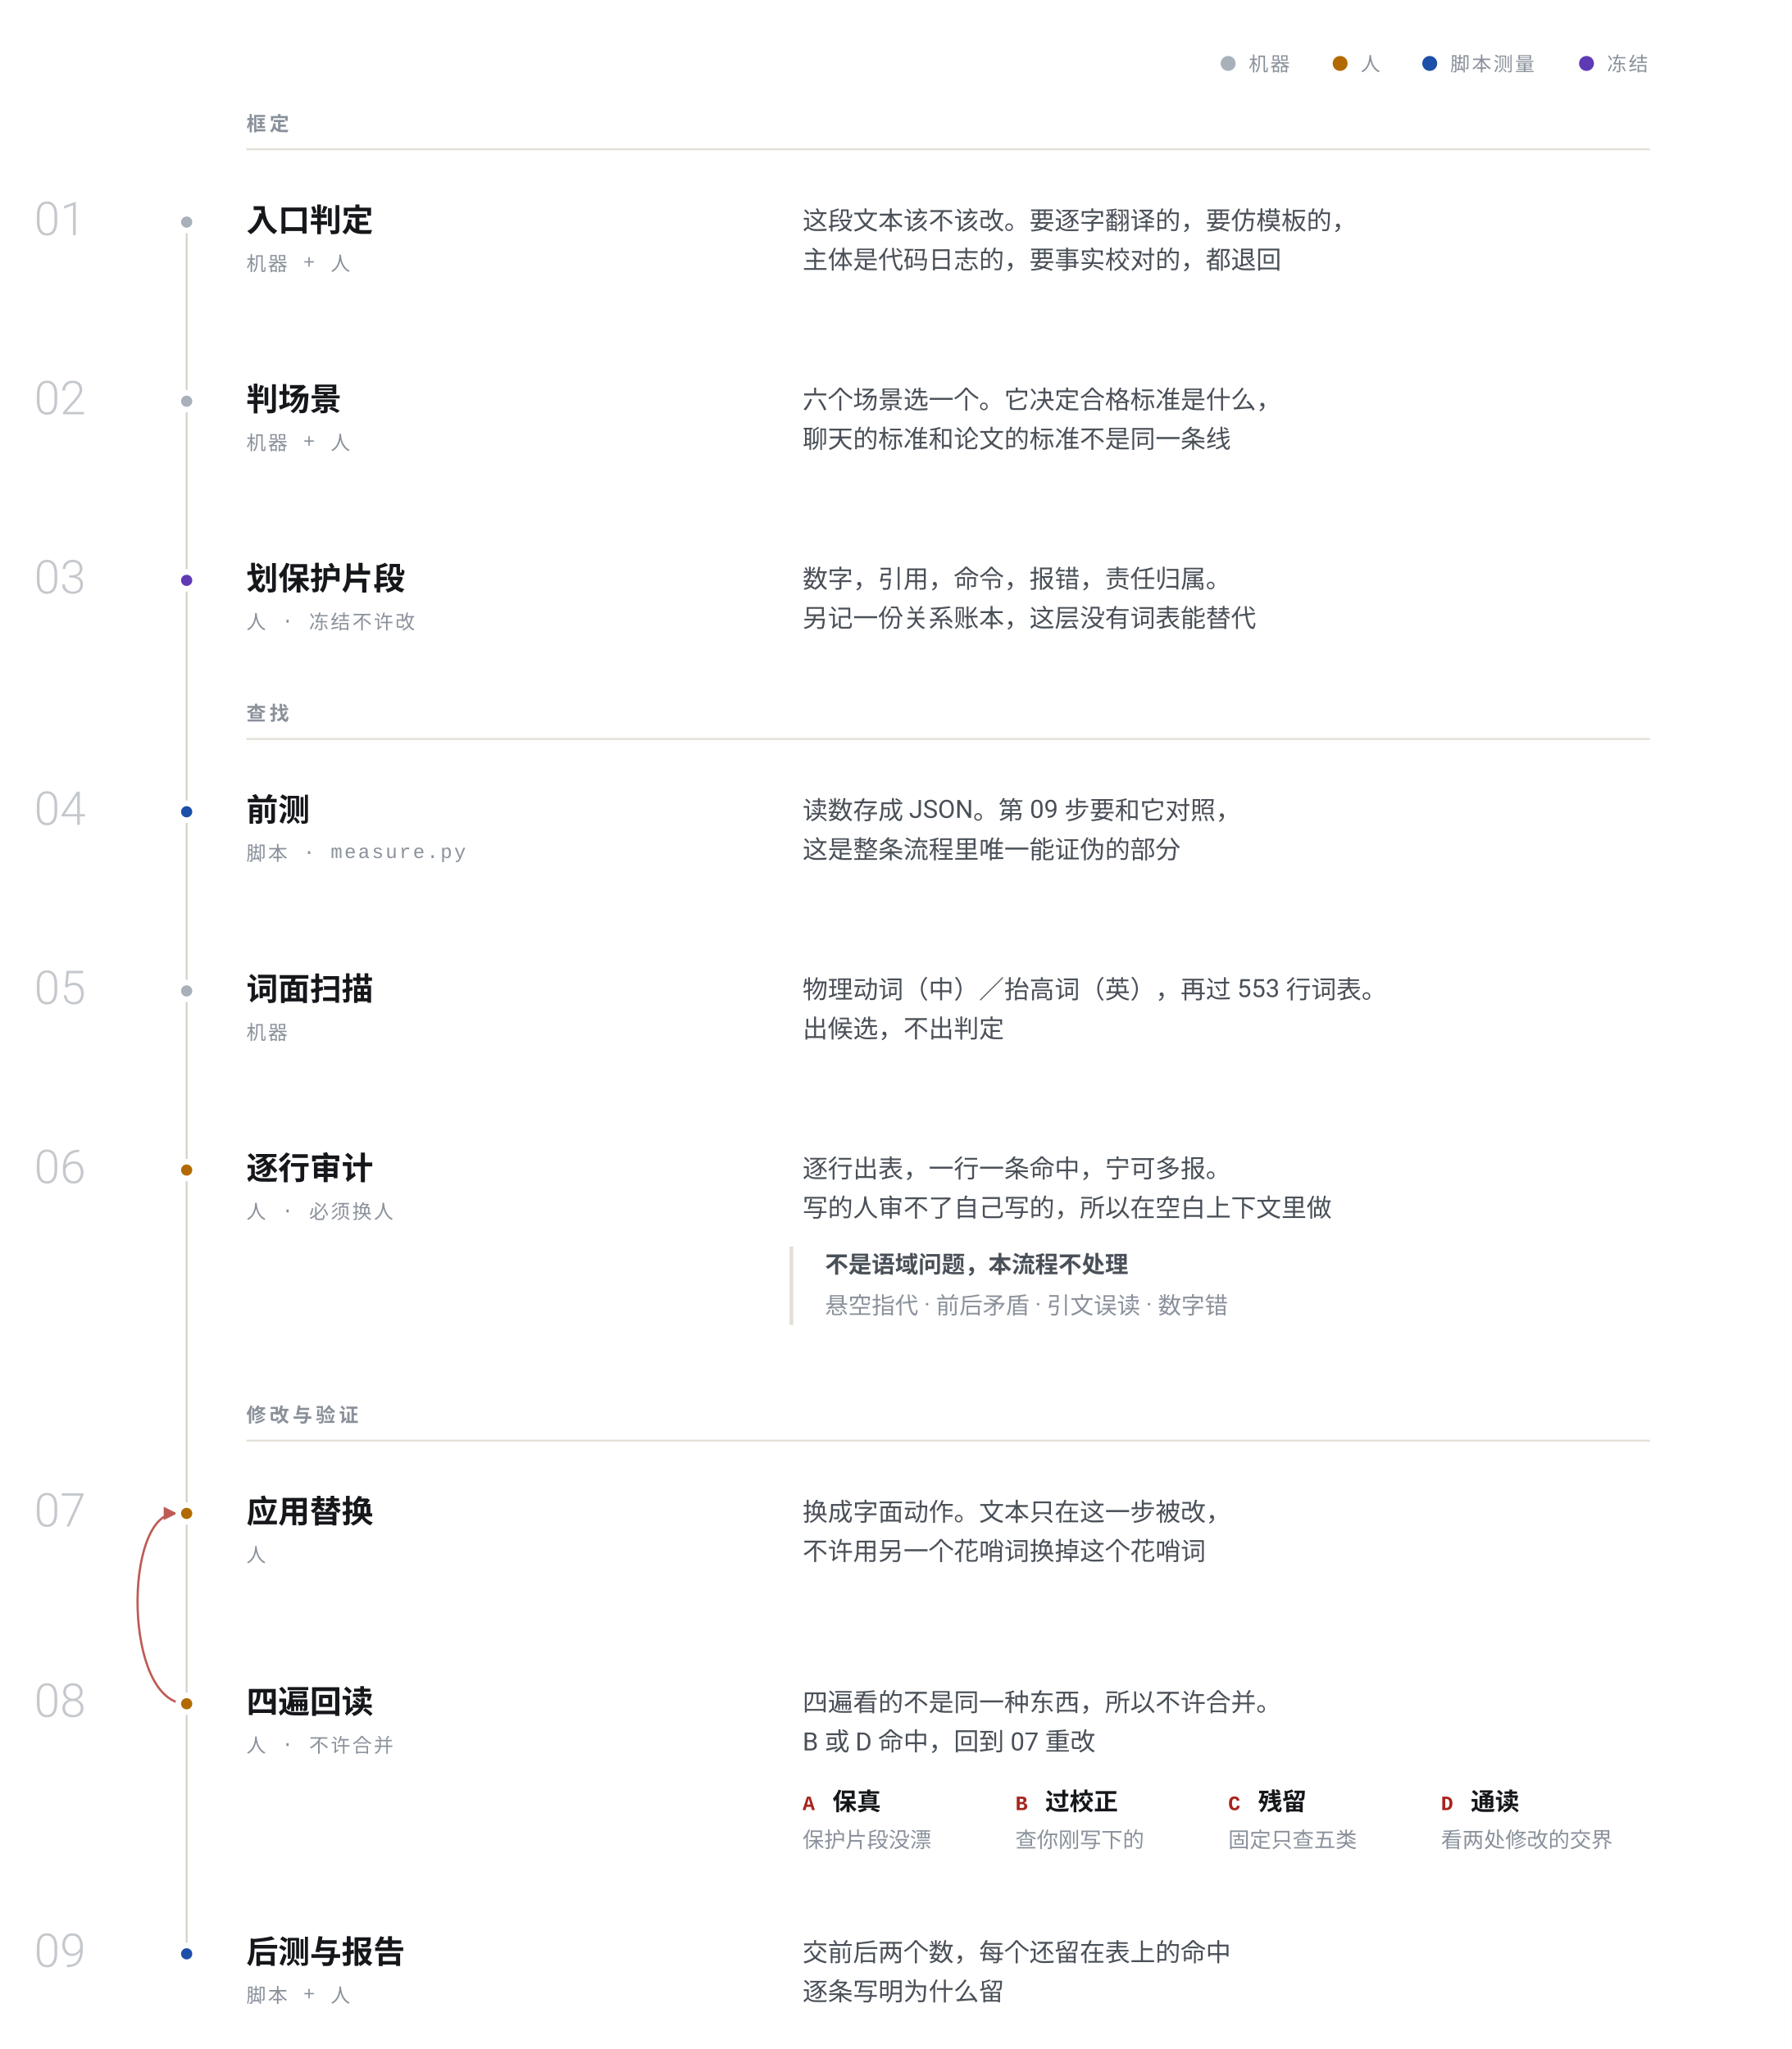
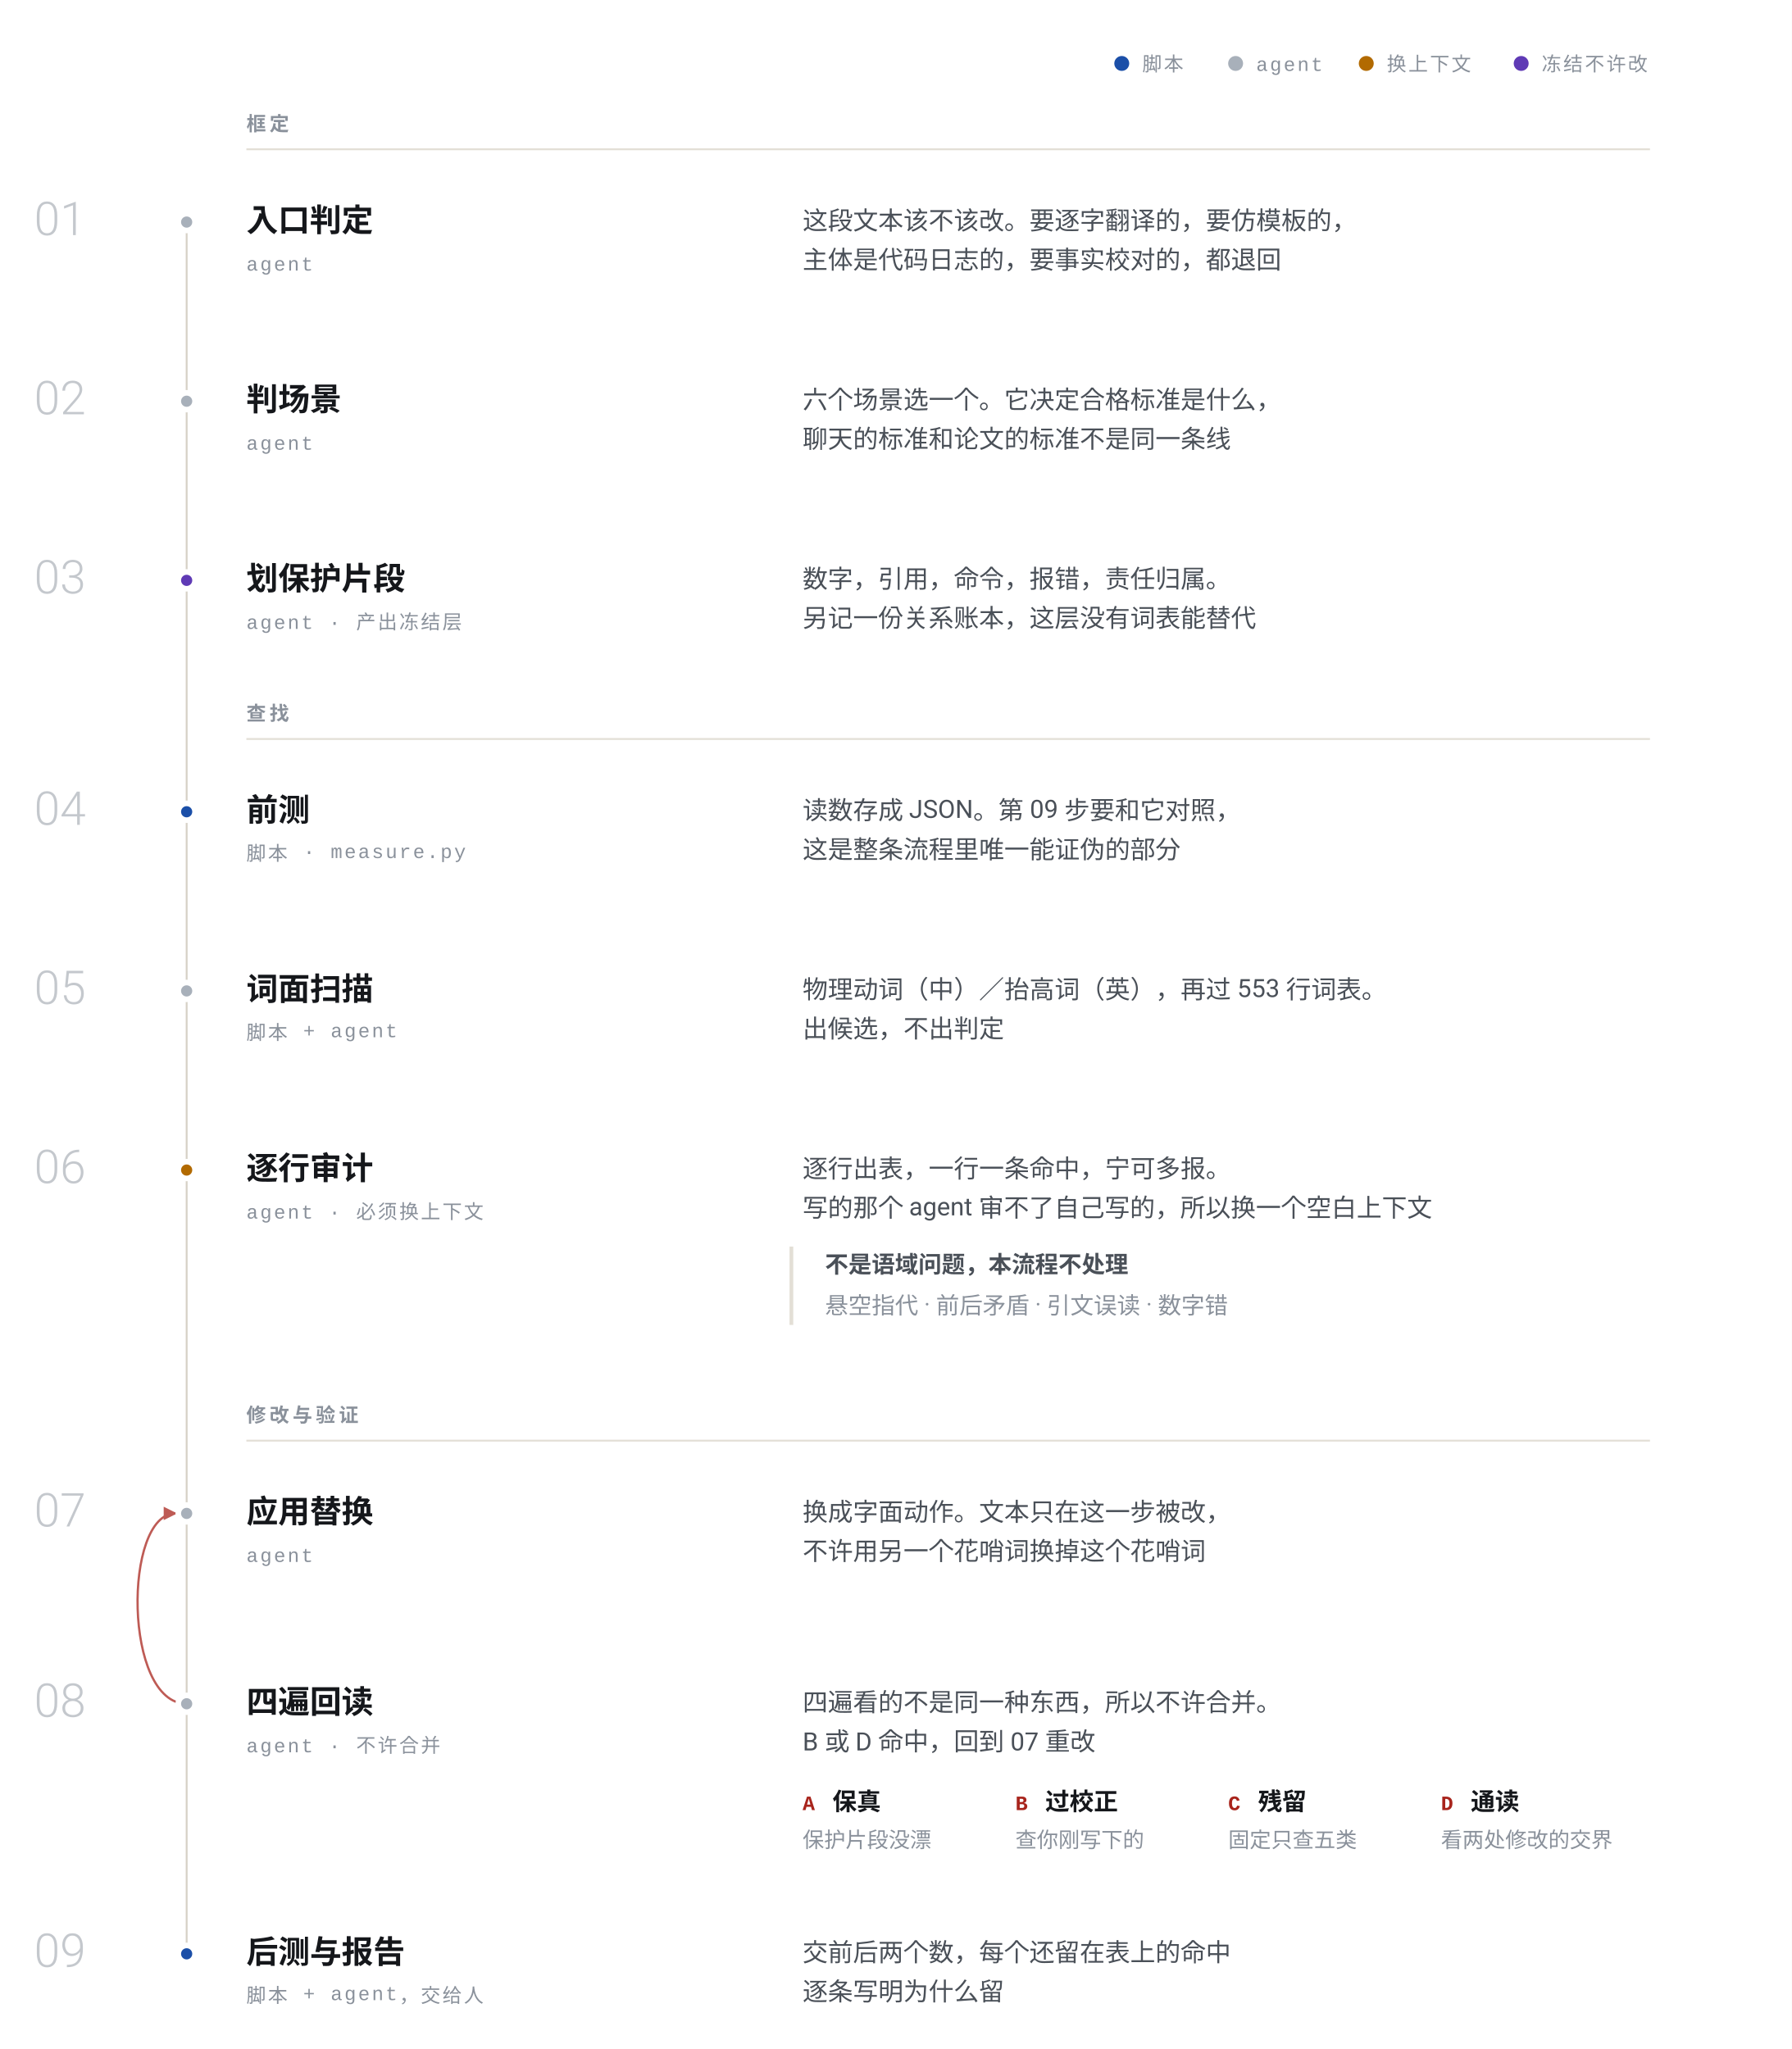
<svg xmlns="http://www.w3.org/2000/svg" width="960" height="1098" viewBox="0 0 960 1098" role="img" aria-label="prose-deslop 九步流程">
  <rect width="960" height="1098" fill="#ffffff" />
  <defs>
    <marker id="fa" viewBox="0 0 8 8" refX="7" refY="4" markerWidth="6" markerHeight="6" orient="auto-start-reverse">
      <path d="M0,0 L8,4 L0,8 z" fill="#a8241c" />
    </marker>
  </defs>
  <style>
.num{fill:#8a919b;font:300 25px system-ui,-apple-system,"Segoe UI",Roboto,"Helvetica Neue","PingFang SC","Hiragino Sans GB","Microsoft YaHei",sans-serif;opacity:.5;font-variant-numeric:tabular-nums}
.nm{fill:#15171b;font:600 17px system-ui,-apple-system,"Segoe UI",Roboto,"Helvetica Neue","PingFang SC","Hiragino Sans GB","Microsoft YaHei",sans-serif}
.wh{fill:#8a919b;font:10.5px ui-monospace,"SF Mono","JetBrains Mono",Menlo,Consolas,"Liberation Mono",monospace;letter-spacing:.1em}
.de{fill:#4a5058;font:13.5px system-ui,-apple-system,"Segoe UI",Roboto,"Helvetica Neue","PingFang SC","Hiragino Sans GB","Microsoft YaHei",sans-serif}
.ph{fill:#8a919b;font:600 10.5px ui-monospace,"SF Mono","JetBrains Mono",Menlo,Consolas,"Liberation Mono",monospace;letter-spacing:.18em}
.as{fill:#8a919b;font:12.5px system-ui,-apple-system,"Segoe UI",Roboto,"Helvetica Neue","PingFang SC","Hiragino Sans GB","Microsoft YaHei",sans-serif}
.asb{fill:#4a5058;font:600 12.5px system-ui,-apple-system,"Segoe UI",Roboto,"Helvetica Neue","PingFang SC","Hiragino Sans GB","Microsoft YaHei",sans-serif}
.rk{fill:#15171b;font:600 13px system-ui,-apple-system,"Segoe UI",Roboto,"Helvetica Neue","PingFang SC","Hiragino Sans GB","Microsoft YaHei",sans-serif}
.rc{fill:#8a919b;font:11.5px system-ui,-apple-system,"Segoe UI",Roboto,"Helvetica Neue","PingFang SC","Hiragino Sans GB","Microsoft YaHei",sans-serif}
.rl{fill:#a8241c;font:600 11px ui-monospace,"SF Mono","JetBrains Mono",Menlo,Consolas,"Liberation Mono",monospace;letter-spacing:.08em}
.lg{fill:#8a919b;font:10.5px ui-monospace,"SF Mono","JetBrains Mono",Menlo,Consolas,"Liberation Mono",monospace;letter-spacing:.1em}
</style>
-   <circle cx="658" cy="34" r="4" fill="#a8b0ba" />
-   <text class="lg" x="669" y="38">机器</text>
-   <circle cx="718" cy="34" r="4" fill="#b26a00" />
-   <text class="lg" x="729" y="38">人</text>
-   <circle cx="766" cy="34" r="4" fill="#1b4fa8" />
-   <text class="lg" x="777" y="38">脚本测量</text>
-   <circle cx="850" cy="34" r="4" fill="#5f3ab5" />
-   <text class="lg" x="861" y="38">冻结</text>
+   <circle cx="601" cy="34" r="4" fill="#1b4fa8" />
+   <text class="lg" x="612" y="38">脚本</text>
+   <circle cx="662" cy="34" r="4" fill="#a8b0ba" />
+   <text class="lg" x="673" y="38">agent</text>
+   <circle cx="732" cy="34" r="4" fill="#b26a00" />
+   <text class="lg" x="743" y="38">换上下文</text>
+   <circle cx="815" cy="34" r="4" fill="#5f3ab5" />
+   <text class="lg" x="826" y="38">冻结不许改</text>
  <text class="ph" x="132" y="70">框定</text>
  <line x1="132" y1="80" x2="884" y2="80" stroke="#e3dfd6" stroke-width="1" />
  <text class="ph" x="132" y="386">查找</text>
  <line x1="132" y1="396" x2="884" y2="396" stroke="#e3dfd6" stroke-width="1" />
  <text class="ph" x="132" y="762">修改与验证</text>
  <line x1="132" y1="772" x2="884" y2="772" stroke="#e3dfd6" stroke-width="1" />
  <line x1="100" y1="119" x2="100" y2="1047" stroke="#d6d1c6" stroke-width="1" />
  <path d="M100 913 C 66 913, 66 811, 94 811" fill="none" stroke="#a8241c" stroke-width="1.2" opacity=".75" marker-end="url(#fa)" />
  <text class="num" x="46" y="126" text-anchor="end">01</text>
  <circle cx="100" cy="119" r="4.5" fill="#a8b0ba" stroke="#ffffff" stroke-width="3" />
  <text class="nm" x="132" y="124">入口判定</text>
-   <text class="wh" x="132" y="145">机器 + 人</text>
+   <text class="wh" x="132" y="145">agent</text>
  <text class="de" x="430" y="123">这段文本该不该改。要逐字翻译的，要仿模板的，</text>
  <text class="de" x="430" y="144">主体是代码日志的，要事实校对的，都退回</text>
  <text class="num" x="46" y="222" text-anchor="end">02</text>
  <circle cx="100" cy="215" r="4.5" fill="#a8b0ba" stroke="#ffffff" stroke-width="3" />
  <text class="nm" x="132" y="220">判场景</text>
-   <text class="wh" x="132" y="241">机器 + 人</text>
+   <text class="wh" x="132" y="241">agent</text>
  <text class="de" x="430" y="219">六个场景选一个。它决定合格标准是什么，</text>
  <text class="de" x="430" y="240">聊天的标准和论文的标准不是同一条线</text>
  <text class="num" x="46" y="318" text-anchor="end">03</text>
  <circle cx="100" cy="311" r="4.5" fill="#5f3ab5" stroke="#ffffff" stroke-width="3" />
  <text class="nm" x="132" y="316">划保护片段</text>
-   <text class="wh" x="132" y="337">人 · 冻结不许改</text>
+   <text class="wh" x="132" y="337">agent · 产出冻结层</text>
  <text class="de" x="430" y="315">数字，引用，命令，报错，责任归属。</text>
  <text class="de" x="430" y="336">另记一份关系账本，这层没有词表能替代</text>
  <text class="num" x="46" y="442" text-anchor="end">04</text>
  <circle cx="100" cy="435" r="4.5" fill="#1b4fa8" stroke="#ffffff" stroke-width="3" />
  <text class="nm" x="132" y="440">前测</text>
  <text class="wh" x="132" y="461">脚本 · measure.py</text>
  <text class="de" x="430" y="439">读数存成 JSON。第 09 步要和它对照，</text>
  <text class="de" x="430" y="460">这是整条流程里唯一能证伪的部分</text>
  <text class="num" x="46" y="538" text-anchor="end">05</text>
  <circle cx="100" cy="531" r="4.5" fill="#a8b0ba" stroke="#ffffff" stroke-width="3" />
  <text class="nm" x="132" y="536">词面扫描</text>
-   <text class="wh" x="132" y="557">机器</text>
+   <text class="wh" x="132" y="557">脚本 + agent</text>
  <text class="de" x="430" y="535">物理动词（中）／抬高词（英），再过 553 行词表。</text>
  <text class="de" x="430" y="556">出候选，不出判定</text>
  <text class="num" x="46" y="634" text-anchor="end">06</text>
  <circle cx="100" cy="627" r="4.5" fill="#b26a00" stroke="#ffffff" stroke-width="3" />
  <text class="nm" x="132" y="632">逐行审计</text>
-   <text class="wh" x="132" y="653">人 · 必须换人</text>
+   <text class="wh" x="132" y="653">agent · 必须换上下文</text>
  <text class="de" x="430" y="631">逐行出表，一行一条命中，宁可多报。</text>
-   <text class="de" x="430" y="652">写的人审不了自己写的，所以在空白上下文里做</text>
+   <text class="de" x="430" y="652">写的那个 agent 审不了自己写的，所以换一个空白上下文</text>
  <text class="num" x="46" y="818" text-anchor="end">07</text>
-   <circle cx="100" cy="811" r="4.5" fill="#b26a00" stroke="#ffffff" stroke-width="3" />
+   <circle cx="100" cy="811" r="4.5" fill="#a8b0ba" stroke="#ffffff" stroke-width="3" />
  <text class="nm" x="132" y="816">应用替换</text>
-   <text class="wh" x="132" y="837">人</text>
+   <text class="wh" x="132" y="837">agent</text>
  <text class="de" x="430" y="815">换成字面动作。文本只在这一步被改，</text>
  <text class="de" x="430" y="836">不许用另一个花哨词换掉这个花哨词</text>
  <text class="num" x="46" y="920" text-anchor="end">08</text>
-   <circle cx="100" cy="913" r="4.5" fill="#b26a00" stroke="#ffffff" stroke-width="3" />
+   <circle cx="100" cy="913" r="4.5" fill="#a8b0ba" stroke="#ffffff" stroke-width="3" />
  <text class="nm" x="132" y="918">四遍回读</text>
-   <text class="wh" x="132" y="939">人 · 不许合并</text>
+   <text class="wh" x="132" y="939">agent · 不许合并</text>
  <text class="de" x="430" y="917">四遍看的不是同一种东西，所以不许合并。</text>
  <text class="de" x="430" y="938">B 或 D 命中，回到 07 重改</text>
  <text class="num" x="46" y="1054" text-anchor="end">09</text>
  <circle cx="100" cy="1047" r="4.5" fill="#1b4fa8" stroke="#ffffff" stroke-width="3" />
  <text class="nm" x="132" y="1052">后测与报告</text>
-   <text class="wh" x="132" y="1073">脚本 + 人</text>
+   <text class="wh" x="132" y="1073">脚本 + agent，交给人</text>
  <text class="de" x="430" y="1051">交前后两个数，每个还留在表上的命中</text>
  <text class="de" x="430" y="1072">逐条写明为什么留</text>
  <line x1="424" y1="668" x2="424" y2="710" stroke="#e3dfd6" stroke-width="2" />
  <text class="asb" x="442" y="682">不是语域问题，本流程不处理</text>
  <text class="as" x="442" y="704">悬空指代 · 前后矛盾 · 引文误读 · 数字错</text>
  <text class="rl" x="430" y="970">A</text>
  <text class="rk" x="446" y="970">保真</text>
  <text class="rc" x="430" y="990">保护片段没漂</text>
  <text class="rl" x="544" y="970">B</text>
  <text class="rk" x="560" y="970">过校正</text>
  <text class="rc" x="544" y="990">查你刚写下的</text>
  <text class="rl" x="658" y="970">C</text>
  <text class="rk" x="674" y="970">残留</text>
  <text class="rc" x="658" y="990">固定只查五类</text>
  <text class="rl" x="772" y="970">D</text>
  <text class="rk" x="788" y="970">通读</text>
  <text class="rc" x="772" y="990">看两处修改的交界</text>
</svg>
